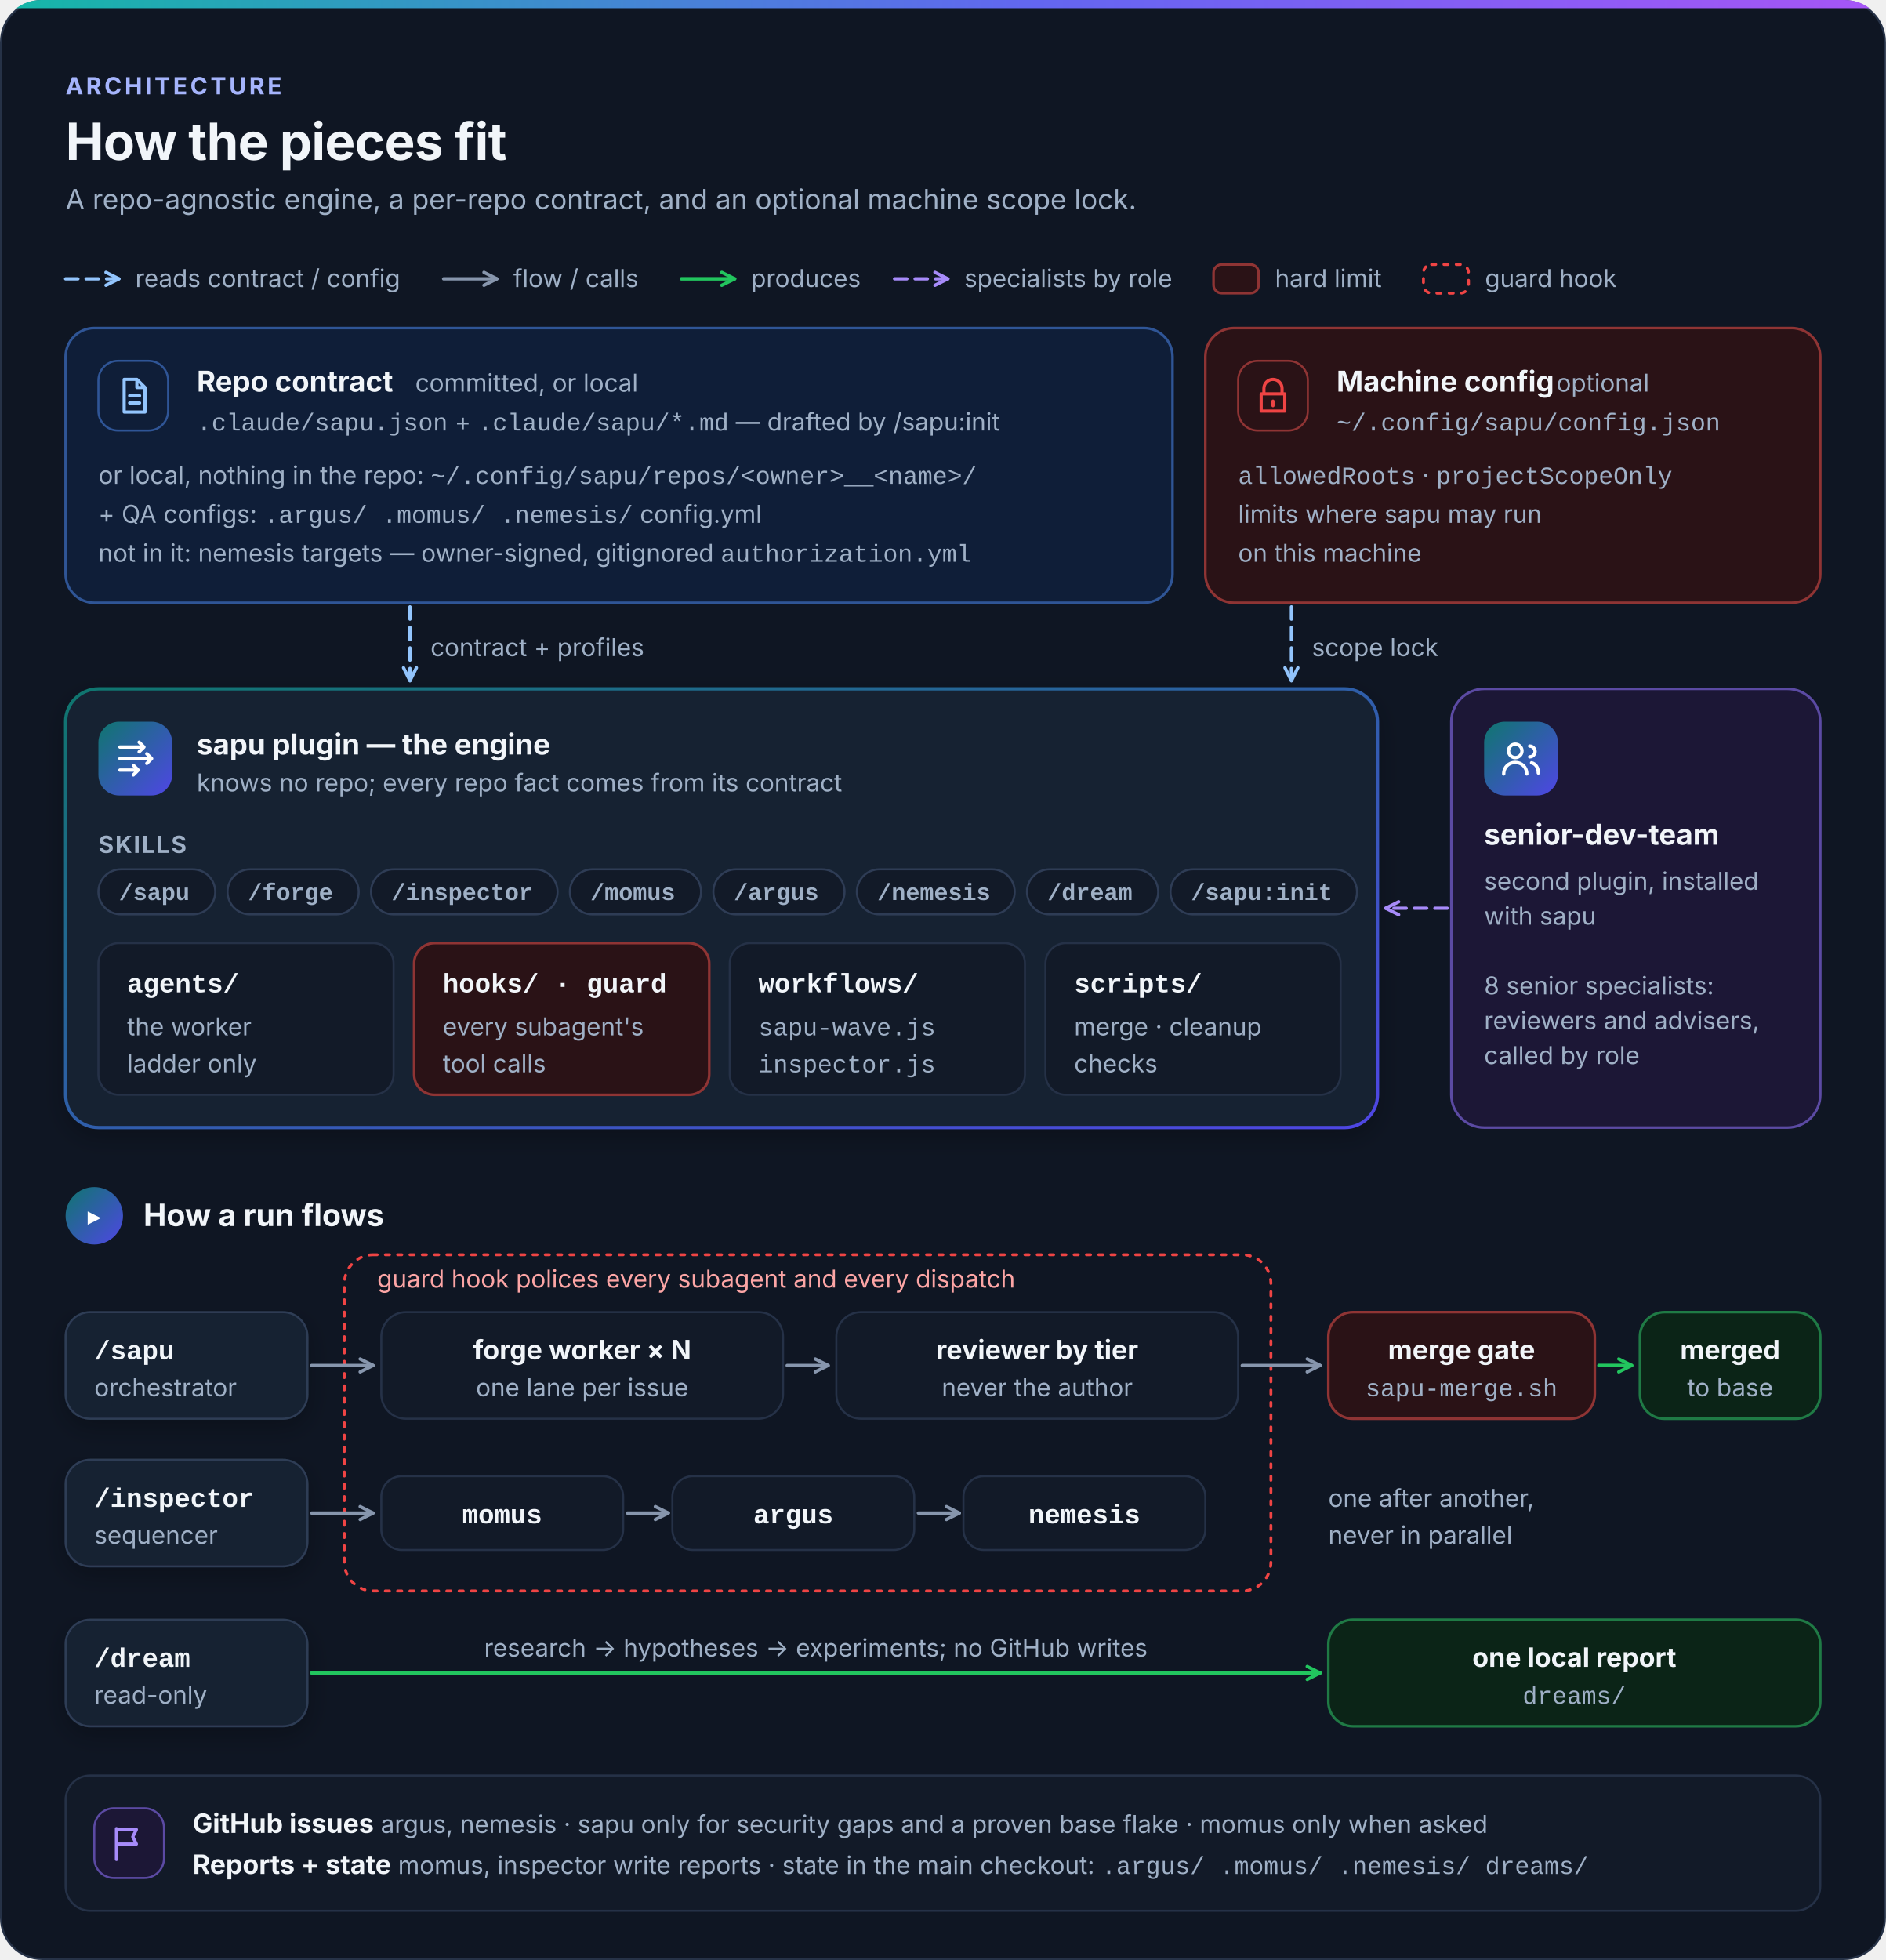
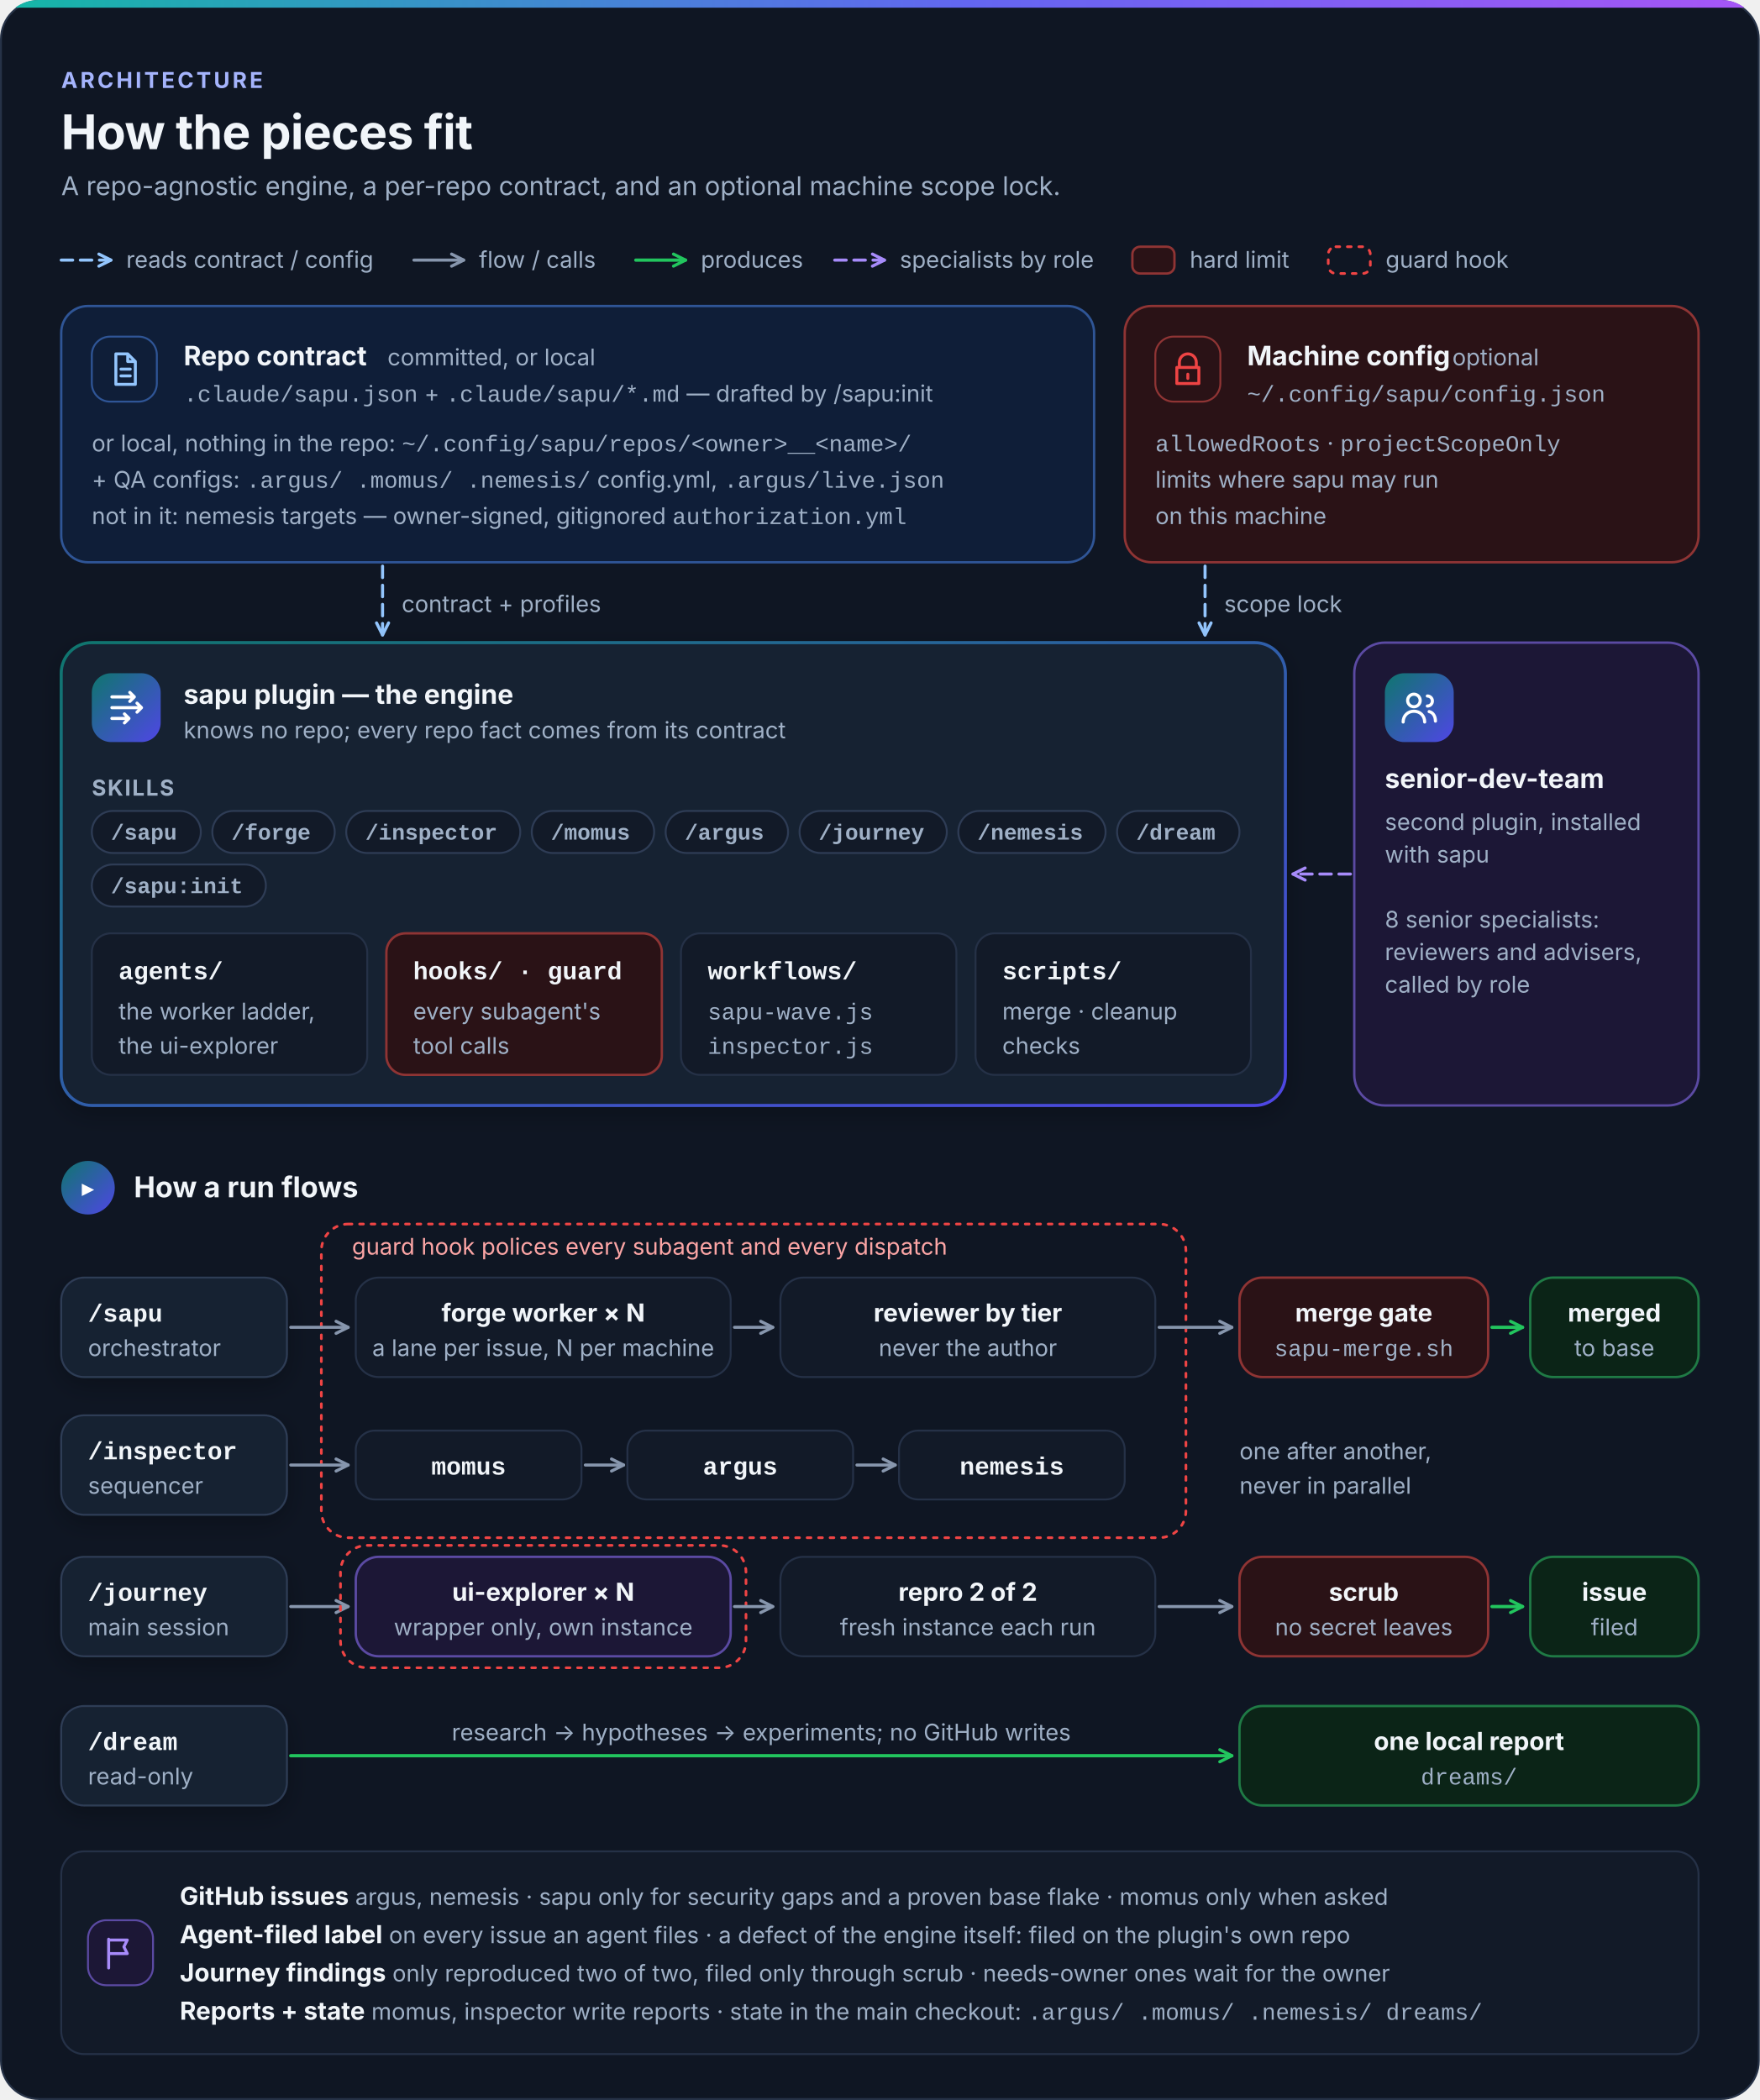
- <svg xmlns="http://www.w3.org/2000/svg" viewBox="0 0 920 956" width="920" height="956" role="img" aria-label="How sapu fits together: a repo-agnostic engine plus a per-repo contract, optionally scope-locked by a machine config, with specialists from the senior-dev-team plugin; the sapu orchestrator runs one forge worker per issue in parallel lanes, inspector runs momus then argus then nemesis, dream runs standalone, a guard hook polices every subagent, and only the orchestrator merges through the merge gate.">
+ <svg xmlns="http://www.w3.org/2000/svg" viewBox="0 0 920 1098" width="920" height="1098" role="img" aria-label="How sapu fits together: a repo-agnostic engine plus a per-repo contract, optionally scope-locked by a machine config, with specialists from the senior-dev-team plugin; the sapu orchestrator runs one forge worker per issue in parallel lanes, inspector runs momus then argus then nemesis, /journey walks business journeys on an isolated instance and files only what a script reproduced twice, dream runs standalone, a guard hook polices every subagent, and only the orchestrator merges through the merge gate.">
  <style>
    text{font-family:-apple-system,BlinkMacSystemFont,'Segoe UI',Inter,Helvetica,Arial,sans-serif;fill:#dbe3ee}
    .mono{font-family:ui-monospace,SFMono-Regular,Menlo,Consolas,'Liberation Mono',monospace}
    .canvas{fill:#0f1623;stroke:#263247;stroke-width:1}
    .eyebrow{font-size:11.5px;font-weight:700;letter-spacing:.12em;fill:#a5b4fc}
    .h1{font-size:25px;font-weight:750;fill:#f1f5f9;letter-spacing:-.01em}
    .sub{font-size:13.5px;fill:#9fb0c6}
    .sec{font-size:15px;font-weight:700;fill:#f1f5f9}
    .sec2{font-size:12.5px;fill:#9fb0c6}
    .ttl{font-size:14px;font-weight:650;fill:#f1f5f9}
    .t{font-size:13px;fill:#dbe3ee}
    .tb{font-size:13px;font-weight:650;fill:#f1f5f9}
    .cap{font-size:12px;fill:#9fb0c6}
    .lbl{font-size:11.5px;font-weight:650;letter-spacing:.06em;fill:#9fb0c6}
    .chipt{font-size:11.5px;font-weight:600}
    .white{fill:#ffffff}
    .ink{fill:#f1f5f9} .muted{fill:#9fb0c6} .accent{fill:#a5b4fc} .tealt{fill:#5eead4}
    .card{fill:#172133;stroke:#2e3c55;stroke-width:1}
    .sunken{fill:#121a28;stroke:#253147;stroke-width:1}
    .chip{fill:#121a28;stroke:#2e3c55;stroke-width:1}
    .ar{stroke:#8796ad;stroke-width:1.6;fill:none;stroke-linecap:round;stroke-linejoin:round}
    .ar-g{stroke:#22c55e;stroke-width:1.7;fill:none;stroke-linecap:round;stroke-linejoin:round}
    .ar-a{stroke:#f59e0b;stroke-width:1.6;fill:none;stroke-dasharray:5 4;stroke-linecap:round;stroke-linejoin:round}
    .ar-b{stroke:#93c5fd;stroke-width:1.6;fill:none;stroke-dasharray:6 4;stroke-linecap:round}
    .ar-v{stroke:#a78bfa;stroke-width:1.6;fill:none;stroke-dasharray:6 4;stroke-linecap:round}
    .guard{stroke:#ef4444;stroke-width:1.4;fill:none;stroke-dasharray:2 4;stroke-linecap:round}
    .m-n{stroke:#8796ad} .m-g{stroke:#22c55e} .m-a{stroke:#f59e0b} .m-b{stroke:#93c5fd} .m-v{stroke:#a78bfa}
    .ico{fill:none;stroke-width:1.75;stroke-linecap:round;stroke-linejoin:round}
    .ico-n{stroke:#9fb0c6} .ico-w{stroke:#ffffff}
    .rule{stroke:#2e3c55;stroke-width:1}
    .c-blue{fill:#93c5fd} .k-blue{fill:#0f1e38;stroke:#2f5596;stroke-width:1.25} .s-blue{stroke:#93c5fd} .f-blue{fill:#93c5fd} .tile-blue{fill:#0f1e38;stroke:#2f5596;stroke-width:1}
    .c-green{fill:#4ade80} .k-green{fill:#0b2417;stroke:#1f7a45;stroke-width:1.25} .s-green{stroke:#22c55e} .f-green{fill:#22c55e} .tile-green{fill:#0b2417;stroke:#1f7a45;stroke-width:1}
    .c-amber{fill:#fbbf24} .k-amber{fill:#271c08;stroke:#8a5d12;stroke-width:1.25} .s-amber{stroke:#f59e0b} .f-amber{fill:#f59e0b} .tile-amber{fill:#271c08;stroke:#8a5d12;stroke-width:1}
    .c-red{fill:#fca5a5} .k-red{fill:#2a1216;stroke:#8f3434;stroke-width:1.25} .s-red{stroke:#ef4444} .f-red{fill:#ef4444} .tile-red{fill:#2a1216;stroke:#8f3434;stroke-width:1}
    .c-violet{fill:#c4b5fd} .k-violet{fill:#1c1736;stroke:#5b4aa3;stroke-width:1.25} .s-violet{stroke:#a78bfa} .f-violet{fill:#a78bfa} .tile-violet{fill:#1c1736;stroke:#5b4aa3;stroke-width:1}
  </style>
  <defs>
    <linearGradient id="brand" x1="0" y1="0" x2="1" y2="1">
      <stop offset="0" stop-color="#0f766e" />
      <stop offset="1" stop-color="#4f46e5" />
    </linearGradient>
    <linearGradient id="brandbar" x1="0" y1="0" x2="1" y2="0">
      <stop offset="0" stop-color="#14b8a6" />
      <stop offset=".55" stop-color="#6366f1" />
      <stop offset="1" stop-color="#a855f7" />
    </linearGradient>
    <filter id="sh" x="-10%" y="-10%" width="120%" height="140%">
      <feDropShadow dx="0" dy="1" stdDeviation="1" flood-color="#000000" flood-opacity="0.35" />
      <feDropShadow dx="0" dy="4" stdDeviation="6" flood-color="#000000" flood-opacity="0.25" />
    </filter>
    <marker id="mn" viewBox="0 0 10 10" refX="8.5" refY="5" markerWidth="9" markerHeight="9" markerUnits="userSpaceOnUse" orient="auto-start-reverse">
      <path d="M1.5,1.5 L8.5,5 L1.5,8.5" fill="none" stroke-width="1.8" stroke-linecap="round" stroke-linejoin="round" class="m-n" />
    </marker>
    <marker id="mg" viewBox="0 0 10 10" refX="8.5" refY="5" markerWidth="9" markerHeight="9" markerUnits="userSpaceOnUse" orient="auto-start-reverse">
      <path d="M1.5,1.5 L8.5,5 L1.5,8.5" fill="none" stroke-width="1.8" stroke-linecap="round" stroke-linejoin="round" class="m-g" />
    </marker>
    <marker id="ma" viewBox="0 0 10 10" refX="8.5" refY="5" markerWidth="9" markerHeight="9" markerUnits="userSpaceOnUse" orient="auto-start-reverse">
      <path d="M1.5,1.5 L8.5,5 L1.5,8.5" fill="none" stroke-width="1.8" stroke-linecap="round" stroke-linejoin="round" class="m-a" />
    </marker>
    <marker id="mb" viewBox="0 0 10 10" refX="8.5" refY="5" markerWidth="9" markerHeight="9" markerUnits="userSpaceOnUse" orient="auto-start-reverse">
      <path d="M1.5,1.5 L8.5,5 L1.5,8.5" fill="none" stroke-width="1.8" stroke-linecap="round" stroke-linejoin="round" class="m-b" />
    </marker>
    <marker id="mv" viewBox="0 0 10 10" refX="8.5" refY="5" markerWidth="9" markerHeight="9" markerUnits="userSpaceOnUse" orient="auto-start-reverse">
      <path d="M1.5,1.5 L8.5,5 L1.5,8.5" fill="none" stroke-width="1.8" stroke-linecap="round" stroke-linejoin="round" class="m-v" />
    </marker>
  </defs>
-   <rect x="0.5" y="0.5" width="919" height="955" rx="20" class="canvas" />
+   <rect x="0.5" y="0.5" width="919" height="1097" rx="20" class="canvas" />
  <clipPath id="cv">
-     <rect x="0" y="0" width="920" height="956" rx="20" />
+     <rect x="0" y="0" width="920" height="1098" rx="20" />
  </clipPath>
  <rect x="0" y="0" width="920" height="4" fill="url(#brandbar)" clip-path="url(#cv)" />
  <text x="32" y="46" class="eyebrow">ARCHITECTURE</text>
  <text x="32" y="78" class="h1">How the pieces fit</text>
  <text x="32" y="102" class="sub">A repo-agnostic engine, a per-repo contract, and an optional machine scope lock.</text>
  <path d="M32,136 L58,136" class="ar-b" marker-end="url(#mb)" />
  <text x="66" y="140" class="cap">reads contract / config</text>
  <path d="M216.4,136 L242.4,136" class="ar" marker-end="url(#mn)" />
  <text x="250.4" y="140" class="cap">flow / calls</text>
  <path d="M332.4,136 L358.4,136" class="ar-g" marker-end="url(#mg)" />
  <text x="366.4" y="140" class="cap">produces</text>
  <path d="M436.4,136 L462.4,136" class="ar-v" marker-end="url(#mv)" />
  <text x="470.4" y="140" class="cap">specialists by role</text>
  <rect x="592" y="129" width="22" height="14" rx="4" class="k-red" />
  <text x="622" y="140" class="cap">hard limit</text>
  <rect x="694.4" y="129" width="22" height="14" rx="4" class="guard" />
  <text x="724.4" y="140" class="cap">guard hook</text>
  <rect x="32" y="160" width="540" height="134" rx="14" class="k-blue" />
  <rect x="48" y="176" width="34" height="34" rx="9.562" class="tile-blue" />
  <g transform="translate(54.375,182.375) scale(0.8854167)">
    <path d="M7 3h7l4.5 4.5V21H7z M14 3v4.5h4.5 M10 12h5.5 M10 16h5.5" class="ico s-blue" />
  </g>
  <text x="96" y="191" class="ttl">Repo contract</text>
  <text x="202.56" y="191" class="cap">committed, or local</text>
  <text x="96" y="210" class="cap">
    <tspan class="mono">.claude/sapu.json</tspan> + <tspan class="mono">.claude/sapu/*.md</tspan> — drafted by /sapu:init</text>
  <text x="48" y="236" class="cap">or local, nothing in the repo: <tspan class="mono">~/.config/sapu/repos/&lt;owner&gt;__&lt;name&gt;/</tspan>
  </text>
-   <text x="48" y="255" class="cap">+ QA configs: <tspan class="mono">.argus/ .momus/ .nemesis/</tspan> config.yml</text>
+   <text x="48" y="255" class="cap">+ QA configs: <tspan class="mono">.argus/ .momus/ .nemesis/</tspan> config.yml, <tspan class="mono">.argus/live.json</tspan>
+   </text>
  <text x="48" y="274" class="cap">not in it: nemesis targets — owner-signed, gitignored <tspan class="mono">authorization.yml</tspan>
  </text>
  <rect x="588" y="160" width="300" height="134" rx="14" class="k-red" />
  <rect x="604" y="176" width="34" height="34" rx="9.562" class="tile-red" />
  <g transform="translate(610.375,182.375) scale(0.8854167)">
    <path d="M7 11V8a5 5 0 0 1 10 0v3 M5.5 11h13v9.5h-13z M12 15v2.5" class="ico s-red" />
  </g>
  <text x="652" y="191" class="ttl">Machine config</text>
  <text x="759.26" y="191" class="cap">optional</text>
  <text x="652" y="210" class="cap mono">~/.config/sapu/config.json</text>
  <text x="604" y="236" class="cap">
    <tspan class="mono">allowedRoots</tspan> · <tspan class="mono">projectScopeOnly</tspan>
  </text>
  <text x="604" y="255" class="cap">limits where sapu may run</text>
  <text x="604" y="274" class="cap">on this machine</text>
  <path d="M200,296 L200,332" class="ar-b" marker-end="url(#mb)" />
  <text x="210" y="320" class="cap">contract + profiles</text>
  <path d="M630,296 L630,332" class="ar-b" marker-end="url(#mb)" />
  <text x="640" y="320" class="cap">scope lock</text>
-   <rect x="32" y="336" width="640" height="214" rx="16" class="card" filter="url(#sh)" />
-   <rect x="32" y="336" width="640" height="214" rx="16" fill="none" stroke="url(#brand)" stroke-width="1.6" />
+   <rect x="32" y="336" width="640" height="242" rx="16" class="card" filter="url(#sh)" />
+   <rect x="32" y="336" width="640" height="242" rx="16" fill="none" stroke="url(#brand)" stroke-width="1.6" />
  <rect x="48" y="352" width="36" height="36" rx="10.125" fill="url(#brand)" />
  <g transform="translate(54.75,358.75) scale(0.9375)">
    <path d="M4 6h12 M4 12h16 M4 18h9 M14 3.5L16.5 6 14 8.5 M18 9.5L20.5 12 18 14.5 M11 15.5L13.5 18 11 20.5" class="ico ico-w" />
  </g>
  <text x="96" y="368" class="ttl">sapu plugin — the engine</text>
  <text x="96" y="386" class="cap">knows no repo; every repo fact comes from its contract</text>
  <text x="48" y="416" class="lbl">SKILLS</text>
  <rect x="48" y="424" width="57" height="22" rx="11" class="chip" />
  <text x="58" y="439" class="chipt muted mono">/sapu</text>
  <rect x="111" y="424" width="64" height="22" rx="11" class="chip" />
  <text x="121" y="439" class="chipt muted mono">/forge</text>
  <rect x="181" y="424" width="91" height="22" rx="11" class="chip" />
  <text x="191" y="439" class="chipt muted mono">/inspector</text>
  <rect x="278" y="424" width="64" height="22" rx="11" class="chip" />
  <text x="288" y="439" class="chipt muted mono">/momus</text>
  <rect x="348" y="424" width="64" height="22" rx="11" class="chip" />
  <text x="358" y="439" class="chipt muted mono">/argus</text>
  <rect x="418" y="424" width="77" height="22" rx="11" class="chip" />
-   <text x="428" y="439" class="chipt muted mono">/nemesis</text>
-   <rect x="501" y="424" width="64" height="22" rx="11" class="chip" />
-   <text x="511" y="439" class="chipt muted mono">/dream</text>
-   <rect x="571" y="424" width="91" height="22" rx="11" class="chip" />
-   <text x="581" y="439" class="chipt muted mono">/sapu:init</text>
-   <rect x="48" y="460" width="144" height="74" rx="10" class="sunken" />
-   <text x="62" y="484" class="tb mono">agents/</text>
-   <text x="62" y="505" class="cap">the worker</text>
-   <text x="62" y="523" class="cap">ladder only</text>
-   <rect x="202" y="460" width="144" height="74" rx="10" class="k-red" />
-   <text x="216" y="484" class="tb mono">hooks/ · guard</text>
-   <text x="216" y="505" class="cap">every subagent's</text>
-   <text x="216" y="523" class="cap">tool calls</text>
-   <rect x="356" y="460" width="144" height="74" rx="10" class="sunken" />
-   <text x="370" y="484" class="tb mono">workflows/</text>
-   <text x="370" y="505" class="cap mono">sapu-wave.js</text>
-   <text x="370" y="523" class="cap mono">inspector.js</text>
-   <rect x="510" y="460" width="144" height="74" rx="10" class="sunken" />
-   <text x="524" y="484" class="tb mono">scripts/</text>
-   <text x="524" y="505" class="cap">merge · cleanup</text>
-   <text x="524" y="523" class="cap">checks</text>
-   <rect x="708" y="336" width="180" height="214" rx="16" class="k-violet" />
+   <text x="428" y="439" class="chipt muted mono">/journey</text>
+   <rect x="501" y="424" width="77" height="22" rx="11" class="chip" />
+   <text x="511" y="439" class="chipt muted mono">/nemesis</text>
+   <rect x="584" y="424" width="64" height="22" rx="11" class="chip" />
+   <text x="594" y="439" class="chipt muted mono">/dream</text>
+   <rect x="48" y="452" width="91" height="22" rx="11" class="chip" />
+   <text x="58" y="467" class="chipt muted mono">/sapu:init</text>
+   <rect x="48" y="488" width="144" height="74" rx="10" class="sunken" />
+   <text x="62" y="512" class="tb mono">agents/</text>
+   <text x="62" y="533" class="cap">the worker ladder,</text>
+   <text x="62" y="551" class="cap">the ui-explorer</text>
+   <rect x="202" y="488" width="144" height="74" rx="10" class="k-red" />
+   <text x="216" y="512" class="tb mono">hooks/ · guard</text>
+   <text x="216" y="533" class="cap">every subagent's</text>
+   <text x="216" y="551" class="cap">tool calls</text>
+   <rect x="356" y="488" width="144" height="74" rx="10" class="sunken" />
+   <text x="370" y="512" class="tb mono">workflows/</text>
+   <text x="370" y="533" class="cap mono">sapu-wave.js</text>
+   <text x="370" y="551" class="cap mono">inspector.js</text>
+   <rect x="510" y="488" width="144" height="74" rx="10" class="sunken" />
+   <text x="524" y="512" class="tb mono">scripts/</text>
+   <text x="524" y="533" class="cap">merge · cleanup</text>
+   <text x="524" y="551" class="cap">checks</text>
+   <rect x="708" y="336" width="180" height="242" rx="16" class="k-violet" />
  <rect x="724" y="352" width="36" height="36" rx="10.125" fill="url(#brand)" />
  <g transform="translate(730.75,358.75) scale(0.9375)">
    <path d="M9 4.5a3.5 3.5 0 1 0 0.01 0 M3 20c0-3.6 2.7-6 6-6s6 2.4 6 6 M16.5 5.5a2.8 2.8 0 1 1 0 5.6 M17.5 14.2c2.2.5 3.5 2.6 3.5 5.3" class="ico ico-w" />
  </g>
  <text x="724" y="412" class="ttl">senior-dev-team</text>
  <text x="724" y="434" class="cap">second plugin, installed</text>
  <text x="724" y="451" class="cap">with sapu</text>
  <text x="724" y="468" class="cap" />
  <text x="724" y="485" class="cap">8 senior specialists:</text>
  <text x="724" y="502" class="cap">reviewers and advisers,</text>
  <text x="724" y="519" class="cap">called by role</text>
-   <path d="M706,443 L676,443" class="ar-v" marker-end="url(#mv)" />
-   <circle cx="46" cy="593" r="14" fill="url(#brand)" />
-   <text x="46" y="597.5" class="white" text-anchor="middle" style="font-size:13px;font-weight:700">▸</text>
-   <text x="70" y="598" class="sec">How a run flows</text>
-   <rect x="168" y="612" width="452" height="164" rx="14" class="guard" />
-   <text x="184" y="628" class="cap c-red">guard hook polices every subagent and every dispatch</text>
-   <rect x="32" y="640" width="118" height="52" rx="12" class="card" filter="url(#sh)" />
-   <text x="46" y="663" class="tb mono">/sapu</text>
-   <text x="46" y="681" class="cap">orchestrator</text>
-   <path d="M152,666 L182,666" class="ar" marker-end="url(#mn)" />
-   <text x="167" y="656" class="cap" />
-   <rect x="186" y="640" width="196" height="52" rx="12" class="sunken" />
-   <text x="284" y="663" class="tb" text-anchor="middle">forge worker × N</text>
-   <text x="284" y="681" class="cap" text-anchor="middle">one lane per issue</text>
-   <path d="M384,666 L404,666" class="ar" marker-end="url(#mn)" />
-   <rect x="408" y="640" width="196" height="52" rx="12" class="sunken" />
-   <text x="506" y="663" class="tb" text-anchor="middle">reviewer by tier</text>
-   <text x="506" y="681" class="cap" text-anchor="middle">never the author</text>
-   <path d="M606,666 L644,666" class="ar" marker-end="url(#mn)" />
-   <rect x="648" y="640" width="130" height="52" rx="12" class="k-red" />
-   <text x="713" y="663" class="tb" text-anchor="middle">merge gate</text>
-   <text x="713" y="681" class="cap mono" text-anchor="middle">sapu-merge.sh</text>
-   <path d="M780,666 L796,666" class="ar-g" marker-end="url(#mg)" />
-   <rect x="800" y="640" width="88" height="52" rx="12" class="k-green" />
-   <text x="844" y="663" class="tb" text-anchor="middle">merged</text>
-   <text x="844" y="681" class="cap" text-anchor="middle">to base</text>
-   <rect x="32" y="712" width="118" height="52" rx="12" class="card" filter="url(#sh)" />
-   <text x="46" y="735" class="tb mono">/inspector</text>
-   <text x="46" y="753" class="cap">sequencer</text>
-   <path d="M152,738 L182,738" class="ar" marker-end="url(#mn)" />
-   <rect x="186" y="720" width="118" height="36" rx="10" class="sunken" />
-   <text x="245" y="743" class="tb mono" text-anchor="middle">momus</text>
-   <path d="M306,738 L326,738" class="ar" marker-end="url(#mn)" />
-   <rect x="328" y="720" width="118" height="36" rx="10" class="sunken" />
-   <text x="387" y="743" class="tb mono" text-anchor="middle">argus</text>
-   <path d="M448,738 L468,738" class="ar" marker-end="url(#mn)" />
-   <rect x="470" y="720" width="118" height="36" rx="10" class="sunken" />
-   <text x="529" y="743" class="tb mono" text-anchor="middle">nemesis</text>
-   <text x="648" y="735" class="cap">one after another,</text>
-   <text x="648" y="753" class="cap">never in parallel</text>
-   <rect x="32" y="790" width="118" height="52" rx="12" class="card" filter="url(#sh)" />
-   <text x="46" y="813" class="tb mono">/dream</text>
-   <text x="46" y="831" class="cap">read-only</text>
-   <path d="M152,816 L644,816" class="ar-g" marker-end="url(#mg)" />
-   <text x="398" y="808" class="cap" text-anchor="middle">research → hypotheses → experiments; no GitHub writes</text>
-   <rect x="648" y="790" width="240" height="52" rx="12" class="k-green" />
-   <text x="768" y="813" class="tb" text-anchor="middle">one local report</text>
-   <text x="768" y="831" class="cap mono" text-anchor="middle">dreams/</text>
-   <rect x="32" y="866" width="856" height="66" rx="12" class="sunken" />
-   <rect x="46" y="882" width="34" height="34" rx="9.562" class="tile-violet" />
-   <g transform="translate(52.375,888.375) scale(0.8854167)">
+   <path d="M706,457 L676,457" class="ar-v" marker-end="url(#mv)" />
+   <circle cx="46" cy="621" r="14" fill="url(#brand)" />
+   <text x="46" y="625.5" class="white" text-anchor="middle" style="font-size:13px;font-weight:700">▸</text>
+   <text x="70" y="626" class="sec">How a run flows</text>
+   <rect x="168" y="640" width="452" height="164" rx="14" class="guard" />
+   <text x="184" y="656" class="cap c-red">guard hook polices every subagent and every dispatch</text>
+   <rect x="32" y="668" width="118" height="52" rx="12" class="card" filter="url(#sh)" />
+   <text x="46" y="691" class="tb mono">/sapu</text>
+   <text x="46" y="709" class="cap">orchestrator</text>
+   <path d="M152,694 L182,694" class="ar" marker-end="url(#mn)" />
+   <text x="167" y="684" class="cap" />
+   <rect x="186" y="668" width="196" height="52" rx="12" class="sunken" />
+   <text x="284" y="691" class="tb" text-anchor="middle">forge worker × N</text>
+   <text x="284" y="709" class="cap" text-anchor="middle">a lane per issue, N per machine</text>
+   <path d="M384,694 L404,694" class="ar" marker-end="url(#mn)" />
+   <rect x="408" y="668" width="196" height="52" rx="12" class="sunken" />
+   <text x="506" y="691" class="tb" text-anchor="middle">reviewer by tier</text>
+   <text x="506" y="709" class="cap" text-anchor="middle">never the author</text>
+   <path d="M606,694 L644,694" class="ar" marker-end="url(#mn)" />
+   <rect x="648" y="668" width="130" height="52" rx="12" class="k-red" />
+   <text x="713" y="691" class="tb" text-anchor="middle">merge gate</text>
+   <text x="713" y="709" class="cap mono" text-anchor="middle">sapu-merge.sh</text>
+   <path d="M780,694 L796,694" class="ar-g" marker-end="url(#mg)" />
+   <rect x="800" y="668" width="88" height="52" rx="12" class="k-green" />
+   <text x="844" y="691" class="tb" text-anchor="middle">merged</text>
+   <text x="844" y="709" class="cap" text-anchor="middle">to base</text>
+   <rect x="32" y="740" width="118" height="52" rx="12" class="card" filter="url(#sh)" />
+   <text x="46" y="763" class="tb mono">/inspector</text>
+   <text x="46" y="781" class="cap">sequencer</text>
+   <path d="M152,766 L182,766" class="ar" marker-end="url(#mn)" />
+   <rect x="186" y="748" width="118" height="36" rx="10" class="sunken" />
+   <text x="245" y="771" class="tb mono" text-anchor="middle">momus</text>
+   <path d="M306,766 L326,766" class="ar" marker-end="url(#mn)" />
+   <rect x="328" y="748" width="118" height="36" rx="10" class="sunken" />
+   <text x="387" y="771" class="tb mono" text-anchor="middle">argus</text>
+   <path d="M448,766 L468,766" class="ar" marker-end="url(#mn)" />
+   <rect x="470" y="748" width="118" height="36" rx="10" class="sunken" />
+   <text x="529" y="771" class="tb mono" text-anchor="middle">nemesis</text>
+   <text x="648" y="763" class="cap">one after another,</text>
+   <text x="648" y="781" class="cap">never in parallel</text>
+   <rect x="32" y="814" width="118" height="52" rx="12" class="card" filter="url(#sh)" />
+   <text x="46" y="837" class="tb mono">/journey</text>
+   <text x="46" y="855" class="cap">main session</text>
+   <path d="M152,840 L182,840" class="ar" marker-end="url(#mn)" />
+   <rect x="178" y="808" width="212" height="64" rx="14" class="guard" />
+   <rect x="186" y="814" width="196" height="52" rx="12" class="k-violet" />
+   <text x="284" y="837" class="tb" text-anchor="middle">ui-explorer × N</text>
+   <text x="284" y="855" class="cap" text-anchor="middle">wrapper only, own instance</text>
+   <path d="M384,840 L404,840" class="ar" marker-end="url(#mn)" />
+   <rect x="408" y="814" width="196" height="52" rx="12" class="sunken" />
+   <text x="506" y="837" class="tb" text-anchor="middle">repro 2 of 2</text>
+   <text x="506" y="855" class="cap" text-anchor="middle">fresh instance each run</text>
+   <path d="M606,840 L644,840" class="ar" marker-end="url(#mn)" />
+   <rect x="648" y="814" width="130" height="52" rx="12" class="k-red" />
+   <text x="713" y="837" class="tb" text-anchor="middle">scrub</text>
+   <text x="713" y="855" class="cap" text-anchor="middle">no secret leaves</text>
+   <path d="M780,840 L796,840" class="ar-g" marker-end="url(#mg)" />
+   <rect x="800" y="814" width="88" height="52" rx="12" class="k-green" />
+   <text x="844" y="837" class="tb" text-anchor="middle">issue</text>
+   <text x="844" y="855" class="cap" text-anchor="middle">filed</text>
+   <rect x="32" y="892" width="118" height="52" rx="12" class="card" filter="url(#sh)" />
+   <text x="46" y="915" class="tb mono">/dream</text>
+   <text x="46" y="933" class="cap">read-only</text>
+   <path d="M152,918 L644,918" class="ar-g" marker-end="url(#mg)" />
+   <text x="398" y="910" class="cap" text-anchor="middle">research → hypotheses → experiments; no GitHub writes</text>
+   <rect x="648" y="892" width="240" height="52" rx="12" class="k-green" />
+   <text x="768" y="915" class="tb" text-anchor="middle">one local report</text>
+   <text x="768" y="933" class="cap mono" text-anchor="middle">dreams/</text>
+   <rect x="32" y="968" width="856" height="106" rx="12" class="sunken" />
+   <rect x="46" y="1004" width="34" height="34" rx="9.562" class="tile-violet" />
+   <g transform="translate(52.375,1010.375) scale(0.8854167)">
    <path d="M5 21V4 M5 4.5h11l-2 4 2 4H5" class="ico s-violet" />
  </g>
-   <text x="94" y="894" class="cap">
+   <text x="94" y="996" class="cap">
    <tspan class="tb">GitHub issues</tspan>  argus, nemesis · sapu only for security gaps and a proven base flake · momus only when asked</text>
-   <text x="94" y="914" class="cap">
+   <text x="94" y="1016" class="cap">
+     <tspan class="tb">Agent-filed label</tspan>  on every issue an agent files · a defect of the engine itself: filed on the plugin's own repo</text>
+   <text x="94" y="1036" class="cap">
+     <tspan class="tb">Journey findings</tspan>  only reproduced two of two, filed only through scrub · needs-owner ones wait for the owner</text>
+   <text x="94" y="1056" class="cap">
    <tspan class="tb">Reports + state</tspan>  momus, inspector write reports · state in the main checkout: <tspan class="mono">.argus/ .momus/ .nemesis/ dreams/</tspan>
  </text>
</svg>
